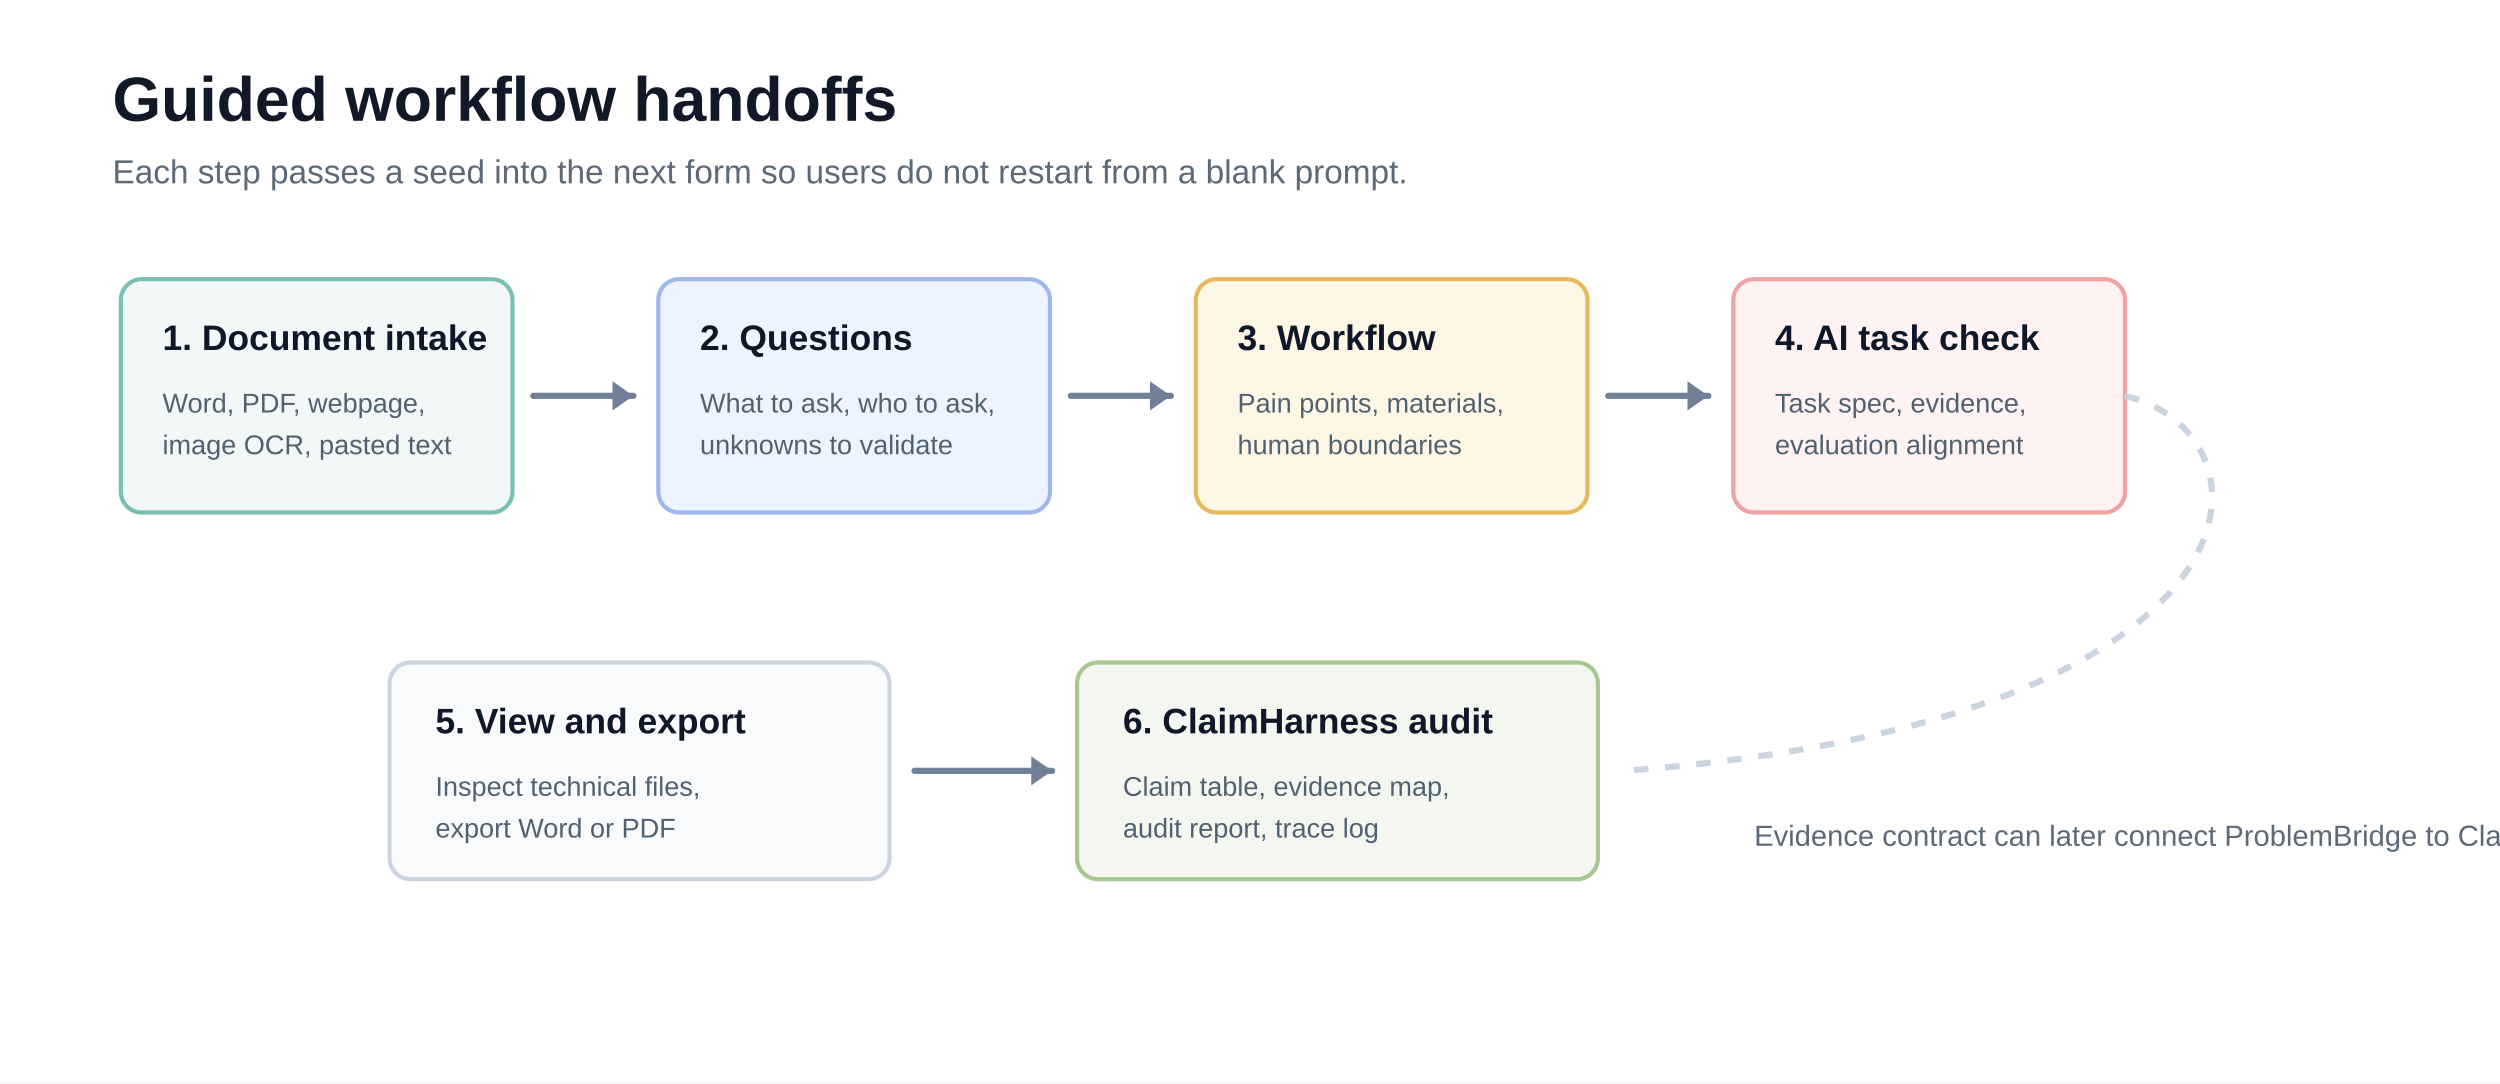
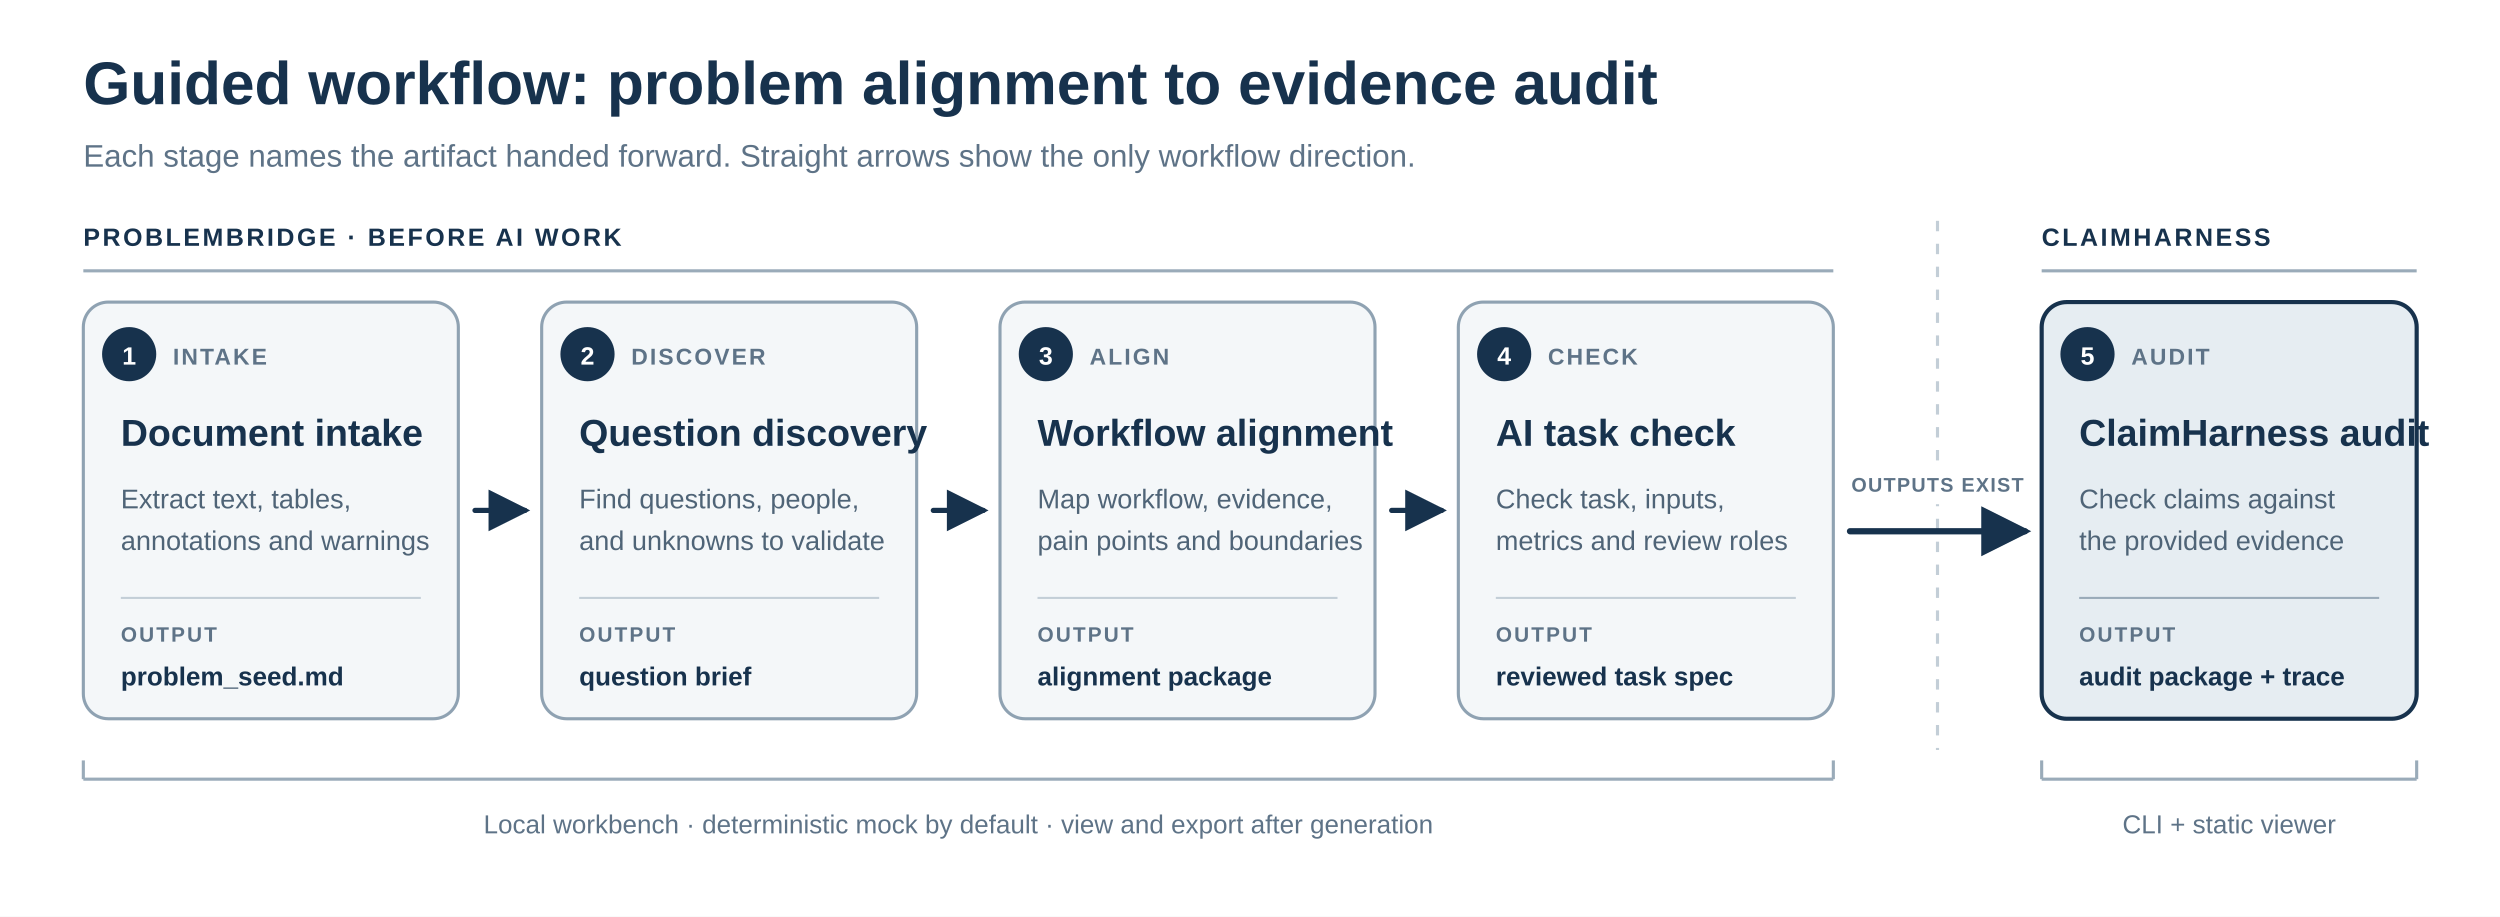
- <svg xmlns="http://www.w3.org/2000/svg" width="1200" height="520" viewBox="0 0 1200 520" role="img" aria-labelledby="title desc">
-   <rect width="1200" height="520" fill="#ffffff" />
-   <text x="54" y="58" fill="#111827" font-family="Segoe UI, Arial, sans-serif" font-size="30" font-weight="800">Guided workflow handoffs</text>
-   <text x="54" y="88" fill="#5b6978" font-family="Segoe UI, Arial, sans-serif" font-size="16">Each step passes a seed into the next form so users do not restart from a blank prompt.</text>
-   <g transform="translate(58 134)">
-     <rect x="0" y="0" width="188" height="112" rx="10" fill="#f1f8f7" stroke="#79bfb4" stroke-width="2" />
-     <text x="20" y="34" fill="#0f172a" font-family="Segoe UI, Arial, sans-serif" font-size="17" font-weight="800">1. Document intake</text>
-     <text x="20" y="64" fill="#506172" font-family="Segoe UI, Arial, sans-serif" font-size="13">Word, PDF, webpage,</text>
-     <text x="20" y="84" fill="#506172" font-family="Segoe UI, Arial, sans-serif" font-size="13">image OCR, pasted text</text>
-     <path d="M198 56 H246" stroke="#718096" stroke-width="3" stroke-linecap="round" />
-     <path d="M246 56 l-10 -7 v14 z" fill="#718096" />
-     <rect x="258" y="0" width="188" height="112" rx="10" fill="#eef4ff" stroke="#9eb7ef" stroke-width="2" />
-     <text x="278" y="34" fill="#0f172a" font-family="Segoe UI, Arial, sans-serif" font-size="17" font-weight="800">2. Questions</text>
-     <text x="278" y="64" fill="#506172" font-family="Segoe UI, Arial, sans-serif" font-size="13">What to ask, who to ask,</text>
-     <text x="278" y="84" fill="#506172" font-family="Segoe UI, Arial, sans-serif" font-size="13">unknowns to validate</text>
-     <path d="M456 56 H504" stroke="#718096" stroke-width="3" stroke-linecap="round" />
-     <path d="M504 56 l-10 -7 v14 z" fill="#718096" />
-     <rect x="516" y="0" width="188" height="112" rx="10" fill="#fff7e6" stroke="#e9b85d" stroke-width="2" />
-     <text x="536" y="34" fill="#0f172a" font-family="Segoe UI, Arial, sans-serif" font-size="17" font-weight="800">3. Workflow</text>
-     <text x="536" y="64" fill="#506172" font-family="Segoe UI, Arial, sans-serif" font-size="13">Pain points, materials,</text>
-     <text x="536" y="84" fill="#506172" font-family="Segoe UI, Arial, sans-serif" font-size="13">human boundaries</text>
-     <path d="M714 56 H762" stroke="#718096" stroke-width="3" stroke-linecap="round" />
-     <path d="M762 56 l-10 -7 v14 z" fill="#718096" />
-     <rect x="774" y="0" width="188" height="112" rx="10" fill="#fef2f2" stroke="#f0a1a1" stroke-width="2" />
-     <text x="794" y="34" fill="#0f172a" font-family="Segoe UI, Arial, sans-serif" font-size="17" font-weight="800">4. AI task check</text>
-     <text x="794" y="64" fill="#506172" font-family="Segoe UI, Arial, sans-serif" font-size="13">Task spec, evidence,</text>
-     <text x="794" y="84" fill="#506172" font-family="Segoe UI, Arial, sans-serif" font-size="13">evaluation alignment</text>
+ <svg xmlns="http://www.w3.org/2000/svg" width="1200" height="440" viewBox="0 0 1200 440" role="img" aria-labelledby="title desc">
+   <defs>
+     <marker id="arrow" markerWidth="8" markerHeight="8" refX="7" refY="4" orient="auto" markerUnits="strokeWidth">
+       <path d="M0,0 L8,4 L0,8 Z" fill="#17324d" />
+     </marker>
+   </defs>
+   <rect width="1200" height="440" fill="#ffffff" />
+   <text x="40" y="50" fill="#17324d" font-family="Segoe UI, Arial, sans-serif" font-size="29" font-weight="800">Guided workflow: problem alignment to evidence audit</text>
+   <text x="40" y="80" fill="#5e7387" font-family="Segoe UI, Arial, sans-serif" font-size="15">Each stage names the artifact handed forward. Straight arrows show the only workflow direction.</text>
+   <text x="40" y="118" fill="#17324d" font-family="Segoe UI, Arial, sans-serif" font-size="12" font-weight="800" letter-spacing="1.2">PROBLEMBRIDGE · BEFORE AI WORK</text>
+   <line x1="40" y1="130" x2="880" y2="130" stroke="#9aabb9" stroke-width="1.5" />
+   <text x="980" y="118" fill="#17324d" font-family="Segoe UI, Arial, sans-serif" font-size="12" font-weight="800" letter-spacing="1.2">CLAIMHARNESS</text>
+   <line x1="980" y1="130" x2="1160" y2="130" stroke="#9aabb9" stroke-width="1.5" />
+   <line x1="930" y1="106" x2="930" y2="360" stroke="#c3ced7" stroke-width="1.5" stroke-dasharray="5 6" />
+   <g transform="translate(40 145)">
+     <rect width="180" height="200" rx="12" fill="#f4f7f9" stroke="#8fa2b2" stroke-width="1.5" />
+     <circle cx="22" cy="25" r="13" fill="#17324d" />
+     <text x="22" y="30" text-anchor="middle" fill="#ffffff" font-family="Segoe UI, Arial, sans-serif" font-size="12" font-weight="800">1</text>
+     <text x="43" y="30" fill="#5e7387" font-family="Segoe UI, Arial, sans-serif" font-size="11" font-weight="800" letter-spacing="1">INTAKE</text>
+     <text x="18" y="69" fill="#17324d" font-family="Segoe UI, Arial, sans-serif" font-size="18" font-weight="800">Document intake</text>
+     <text x="18" y="99" fill="#4f6477" font-family="Segoe UI, Arial, sans-serif" font-size="13">Extract text, tables,</text>
+     <text x="18" y="119" fill="#4f6477" font-family="Segoe UI, Arial, sans-serif" font-size="13">annotations and warnings</text>
+     <line x1="18" y1="142" x2="162" y2="142" stroke="#c3ced7" stroke-width="1" />
+     <text x="18" y="163" fill="#5e7387" font-family="Segoe UI, Arial, sans-serif" font-size="10" font-weight="800" letter-spacing="1">OUTPUT</text>
+     <text x="18" y="184" fill="#17324d" font-family="Segoe UI, Arial, sans-serif" font-size="12.5" font-weight="700">problem_seed.md</text>
  </g>
-   <g transform="translate(187 318)">
-     <rect x="0" y="0" width="240" height="104" rx="10" fill="#f8fafc" stroke="#cbd5e1" stroke-width="2" />
-     <text x="22" y="34" fill="#0f172a" font-family="Segoe UI, Arial, sans-serif" font-size="17" font-weight="800">5. View and export</text>
-     <text x="22" y="64" fill="#506172" font-family="Segoe UI, Arial, sans-serif" font-size="13">Inspect technical files,</text>
-     <text x="22" y="84" fill="#506172" font-family="Segoe UI, Arial, sans-serif" font-size="13">export Word or PDF</text>
-     <path d="M252 52 H318" stroke="#718096" stroke-width="3" stroke-linecap="round" />
-     <path d="M318 52 l-10 -7 v14 z" fill="#718096" />
-     <rect x="330" y="0" width="250" height="104" rx="10" fill="#f3f7f0" stroke="#a6c88f" stroke-width="2" />
-     <text x="352" y="34" fill="#0f172a" font-family="Segoe UI, Arial, sans-serif" font-size="17" font-weight="800">6. ClaimHarness audit</text>
-     <text x="352" y="64" fill="#506172" font-family="Segoe UI, Arial, sans-serif" font-size="13">Claim table, evidence map,</text>
-     <text x="352" y="84" fill="#506172" font-family="Segoe UI, Arial, sans-serif" font-size="13">audit report, trace log</text>
+   <path d="M228 245 H252" fill="none" stroke="#17324d" stroke-width="2.5" stroke-linecap="round" marker-end="url(#arrow)" />
+   <g transform="translate(260 145)">
+     <rect width="180" height="200" rx="12" fill="#f4f7f9" stroke="#8fa2b2" stroke-width="1.5" />
+     <circle cx="22" cy="25" r="13" fill="#17324d" />
+     <text x="22" y="30" text-anchor="middle" fill="#ffffff" font-family="Segoe UI, Arial, sans-serif" font-size="12" font-weight="800">2</text>
+     <text x="43" y="30" fill="#5e7387" font-family="Segoe UI, Arial, sans-serif" font-size="11" font-weight="800" letter-spacing="1">DISCOVER</text>
+     <text x="18" y="69" fill="#17324d" font-family="Segoe UI, Arial, sans-serif" font-size="18" font-weight="800">Question discovery</text>
+     <text x="18" y="99" fill="#4f6477" font-family="Segoe UI, Arial, sans-serif" font-size="13">Find questions, people,</text>
+     <text x="18" y="119" fill="#4f6477" font-family="Segoe UI, Arial, sans-serif" font-size="13">and unknowns to validate</text>
+     <line x1="18" y1="142" x2="162" y2="142" stroke="#c3ced7" stroke-width="1" />
+     <text x="18" y="163" fill="#5e7387" font-family="Segoe UI, Arial, sans-serif" font-size="10" font-weight="800" letter-spacing="1">OUTPUT</text>
+     <text x="18" y="184" fill="#17324d" font-family="Segoe UI, Arial, sans-serif" font-size="12.5" font-weight="700">question brief</text>
  </g>
-   <path d="M1020 190 C1096 208 1096 346 780 370" fill="none" stroke="#cbd5e1" stroke-width="3" stroke-dasharray="7 8" />
-   <text x="842" y="406" fill="#5b6978" font-family="Segoe UI, Arial, sans-serif" font-size="14">Evidence contract can later connect ProblemBridge to ClaimHarness.</text>
+   <path d="M448 245 H472" fill="none" stroke="#17324d" stroke-width="2.5" stroke-linecap="round" marker-end="url(#arrow)" />
+   <g transform="translate(480 145)">
+     <rect width="180" height="200" rx="12" fill="#f4f7f9" stroke="#8fa2b2" stroke-width="1.5" />
+     <circle cx="22" cy="25" r="13" fill="#17324d" />
+     <text x="22" y="30" text-anchor="middle" fill="#ffffff" font-family="Segoe UI, Arial, sans-serif" font-size="12" font-weight="800">3</text>
+     <text x="43" y="30" fill="#5e7387" font-family="Segoe UI, Arial, sans-serif" font-size="11" font-weight="800" letter-spacing="1">ALIGN</text>
+     <text x="18" y="69" fill="#17324d" font-family="Segoe UI, Arial, sans-serif" font-size="18" font-weight="800">Workflow alignment</text>
+     <text x="18" y="99" fill="#4f6477" font-family="Segoe UI, Arial, sans-serif" font-size="13">Map workflow, evidence,</text>
+     <text x="18" y="119" fill="#4f6477" font-family="Segoe UI, Arial, sans-serif" font-size="13">pain points and boundaries</text>
+     <line x1="18" y1="142" x2="162" y2="142" stroke="#c3ced7" stroke-width="1" />
+     <text x="18" y="163" fill="#5e7387" font-family="Segoe UI, Arial, sans-serif" font-size="10" font-weight="800" letter-spacing="1">OUTPUT</text>
+     <text x="18" y="184" fill="#17324d" font-family="Segoe UI, Arial, sans-serif" font-size="12.5" font-weight="700">alignment package</text>
+   </g>
+   <path d="M668 245 H692" fill="none" stroke="#17324d" stroke-width="2.5" stroke-linecap="round" marker-end="url(#arrow)" />
+   <g transform="translate(700 145)">
+     <rect width="180" height="200" rx="12" fill="#f4f7f9" stroke="#8fa2b2" stroke-width="1.5" />
+     <circle cx="22" cy="25" r="13" fill="#17324d" />
+     <text x="22" y="30" text-anchor="middle" fill="#ffffff" font-family="Segoe UI, Arial, sans-serif" font-size="12" font-weight="800">4</text>
+     <text x="43" y="30" fill="#5e7387" font-family="Segoe UI, Arial, sans-serif" font-size="11" font-weight="800" letter-spacing="1">CHECK</text>
+     <text x="18" y="69" fill="#17324d" font-family="Segoe UI, Arial, sans-serif" font-size="18" font-weight="800">AI task check</text>
+     <text x="18" y="99" fill="#4f6477" font-family="Segoe UI, Arial, sans-serif" font-size="13">Check task, inputs,</text>
+     <text x="18" y="119" fill="#4f6477" font-family="Segoe UI, Arial, sans-serif" font-size="13">metrics and review roles</text>
+     <line x1="18" y1="142" x2="162" y2="142" stroke="#c3ced7" stroke-width="1" />
+     <text x="18" y="163" fill="#5e7387" font-family="Segoe UI, Arial, sans-serif" font-size="10" font-weight="800" letter-spacing="1">OUTPUT</text>
+     <text x="18" y="184" fill="#17324d" font-family="Segoe UI, Arial, sans-serif" font-size="12.5" font-weight="700">reviewed task spec</text>
+   </g>
+   <rect x="887" y="222" width="86" height="20" rx="10" fill="#ffffff" />
+   <text x="930" y="236" text-anchor="middle" fill="#5e7387" font-family="Segoe UI, Arial, sans-serif" font-size="9.5" font-weight="800" letter-spacing="0.6">OUTPUTS EXIST</text>
+   <path d="M888 255 H972" fill="none" stroke="#17324d" stroke-width="3" stroke-linecap="round" marker-end="url(#arrow)" />
+   <g transform="translate(980 145)">
+     <rect width="180" height="200" rx="12" fill="#e6edf2" stroke="#17324d" stroke-width="2" />
+     <circle cx="22" cy="25" r="13" fill="#17324d" />
+     <text x="22" y="30" text-anchor="middle" fill="#ffffff" font-family="Segoe UI, Arial, sans-serif" font-size="12" font-weight="800">5</text>
+     <text x="43" y="30" fill="#5e7387" font-family="Segoe UI, Arial, sans-serif" font-size="11" font-weight="800" letter-spacing="1">AUDIT</text>
+     <text x="18" y="69" fill="#17324d" font-family="Segoe UI, Arial, sans-serif" font-size="18" font-weight="800">ClaimHarness audit</text>
+     <text x="18" y="99" fill="#4f6477" font-family="Segoe UI, Arial, sans-serif" font-size="13">Check claims against</text>
+     <text x="18" y="119" fill="#4f6477" font-family="Segoe UI, Arial, sans-serif" font-size="13">the provided evidence</text>
+     <line x1="18" y1="142" x2="162" y2="142" stroke="#9aabb9" stroke-width="1" />
+     <text x="18" y="163" fill="#5e7387" font-family="Segoe UI, Arial, sans-serif" font-size="10" font-weight="800" letter-spacing="1">OUTPUT</text>
+     <text x="18" y="184" fill="#17324d" font-family="Segoe UI, Arial, sans-serif" font-size="12.5" font-weight="700">audit package + trace</text>
+   </g>
+   <path d="M40 374 V365 M40 374 H880 M880 374 V365" fill="none" stroke="#9aabb9" stroke-width="1.5" />
+   <text x="460" y="400" text-anchor="middle" fill="#5e7387" font-family="Segoe UI, Arial, sans-serif" font-size="12.5">Local workbench · deterministic mock by default · view and export after generation</text>
+   <path d="M980 374 V365 M980 374 H1160 M1160 374 V365" fill="none" stroke="#9aabb9" stroke-width="1.5" />
+   <text x="1070" y="400" text-anchor="middle" fill="#5e7387" font-family="Segoe UI, Arial, sans-serif" font-size="12.5">CLI + static viewer</text>
</svg>
